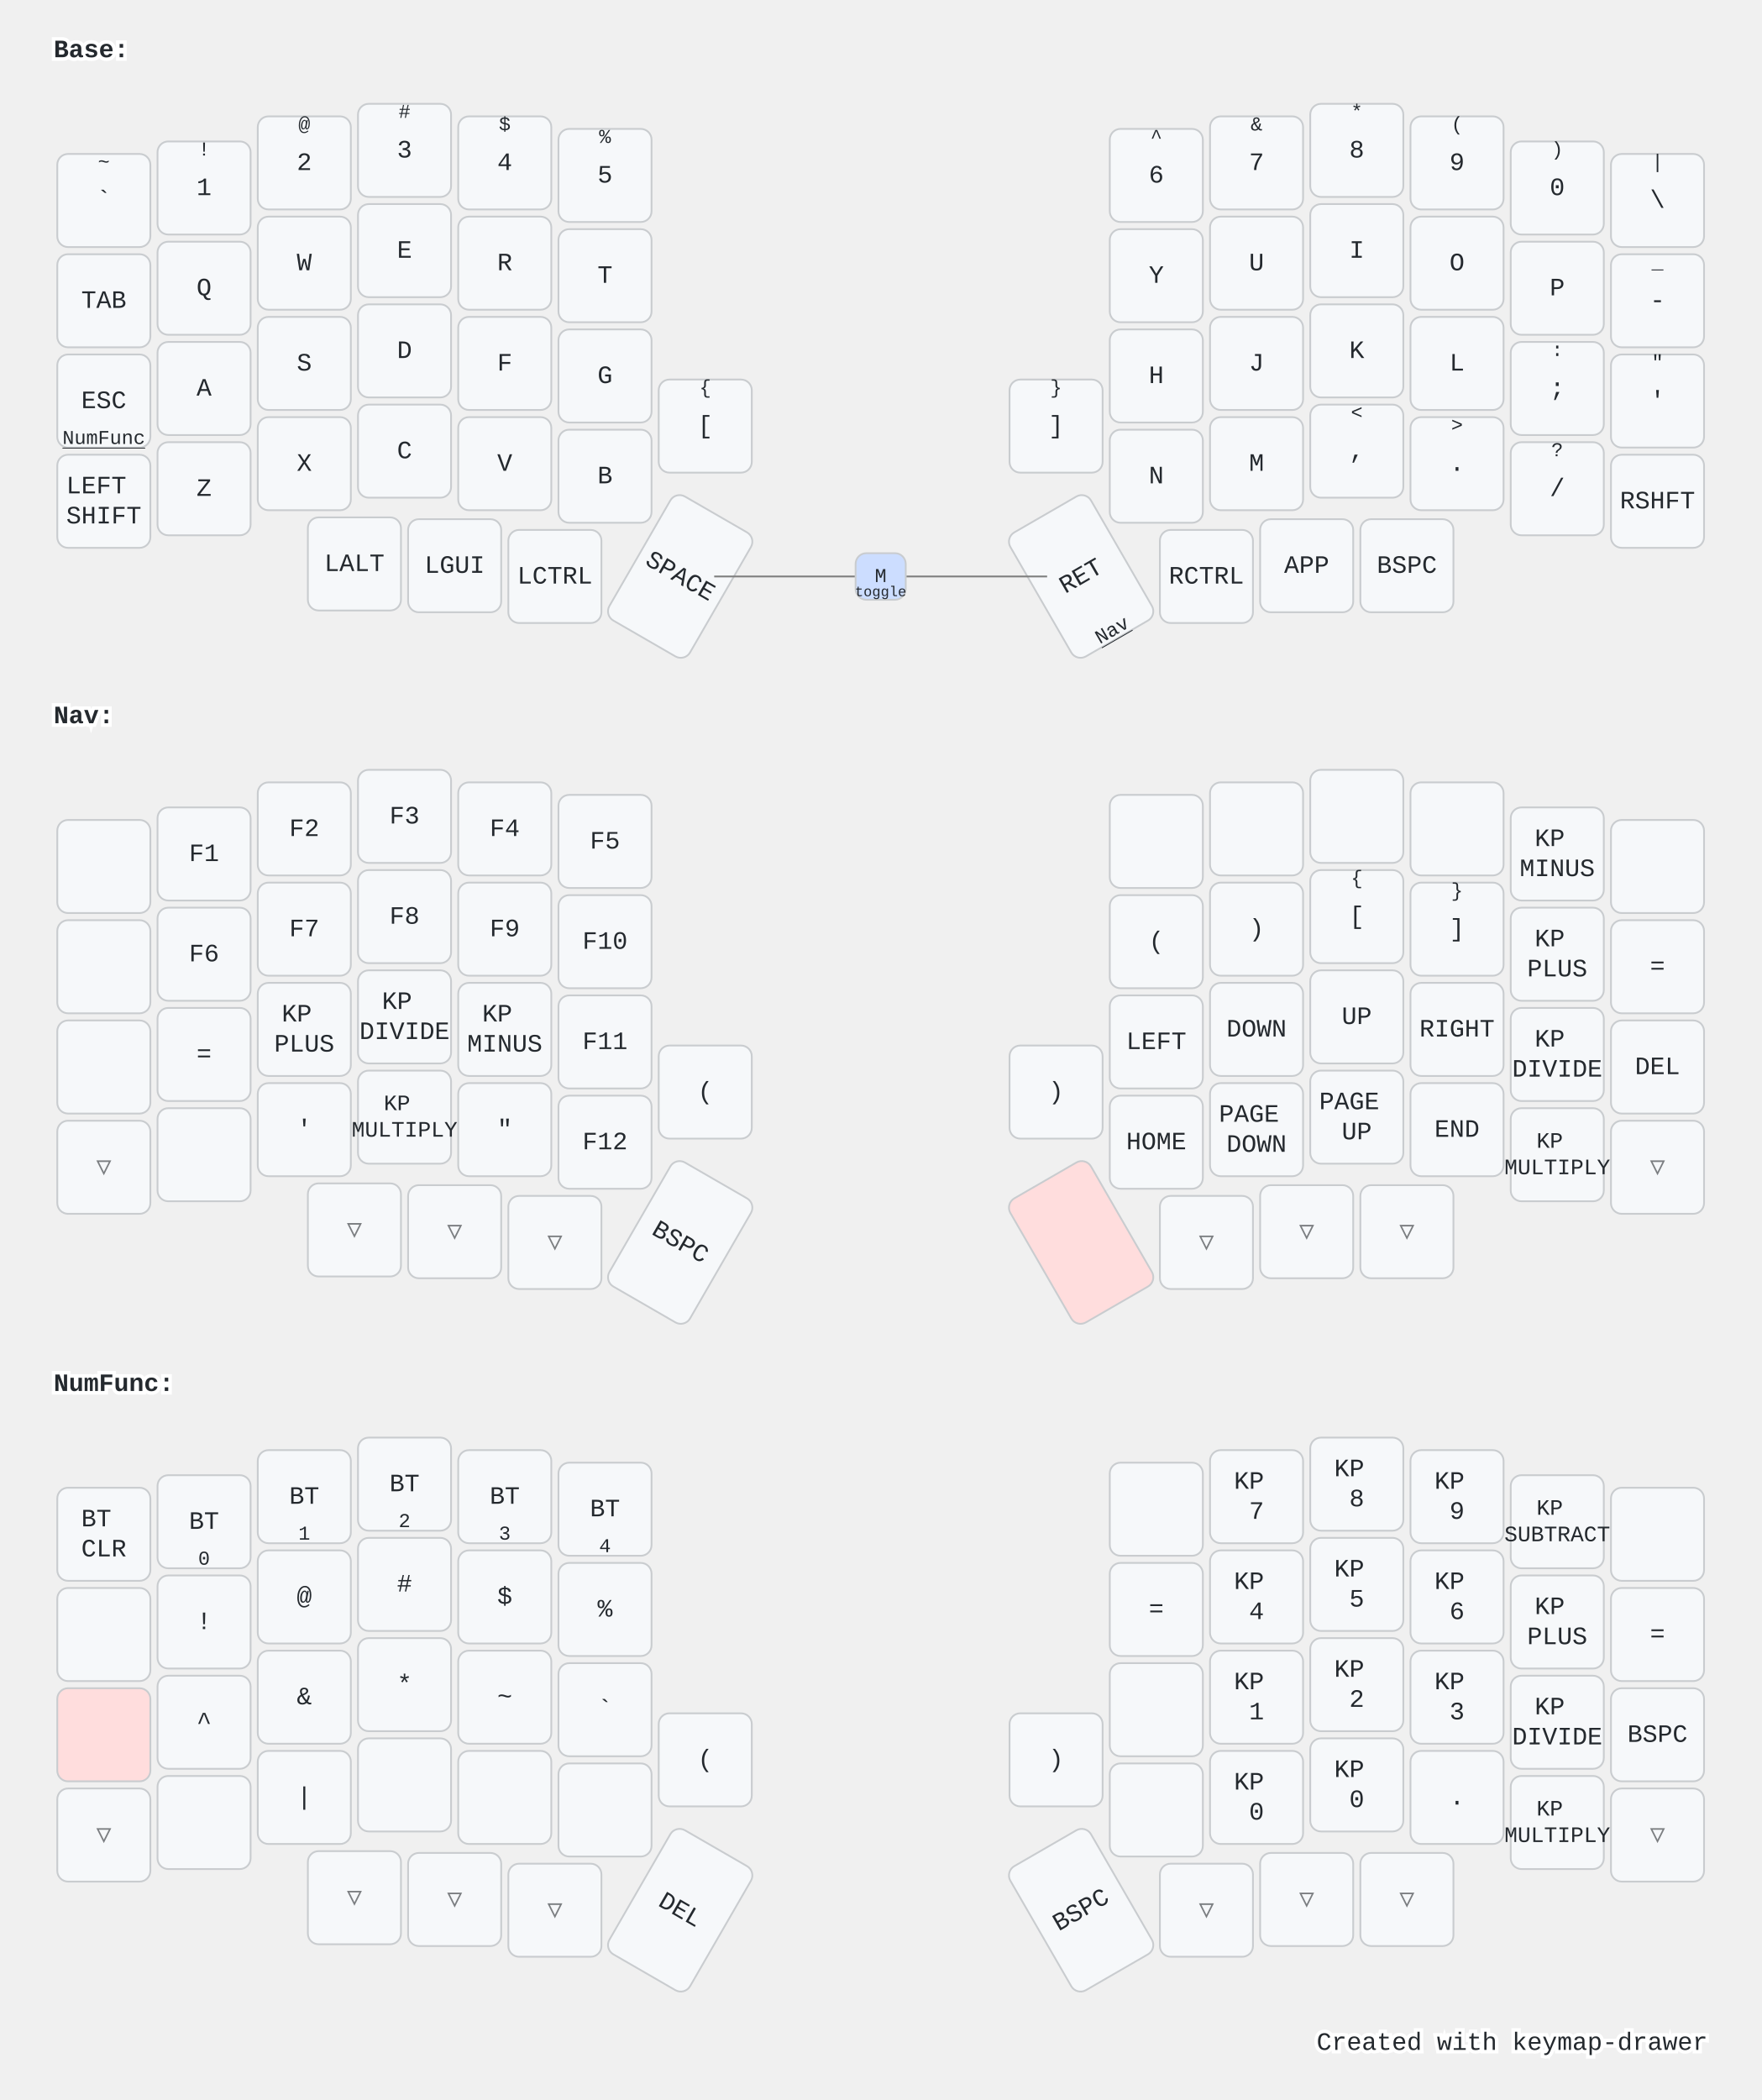
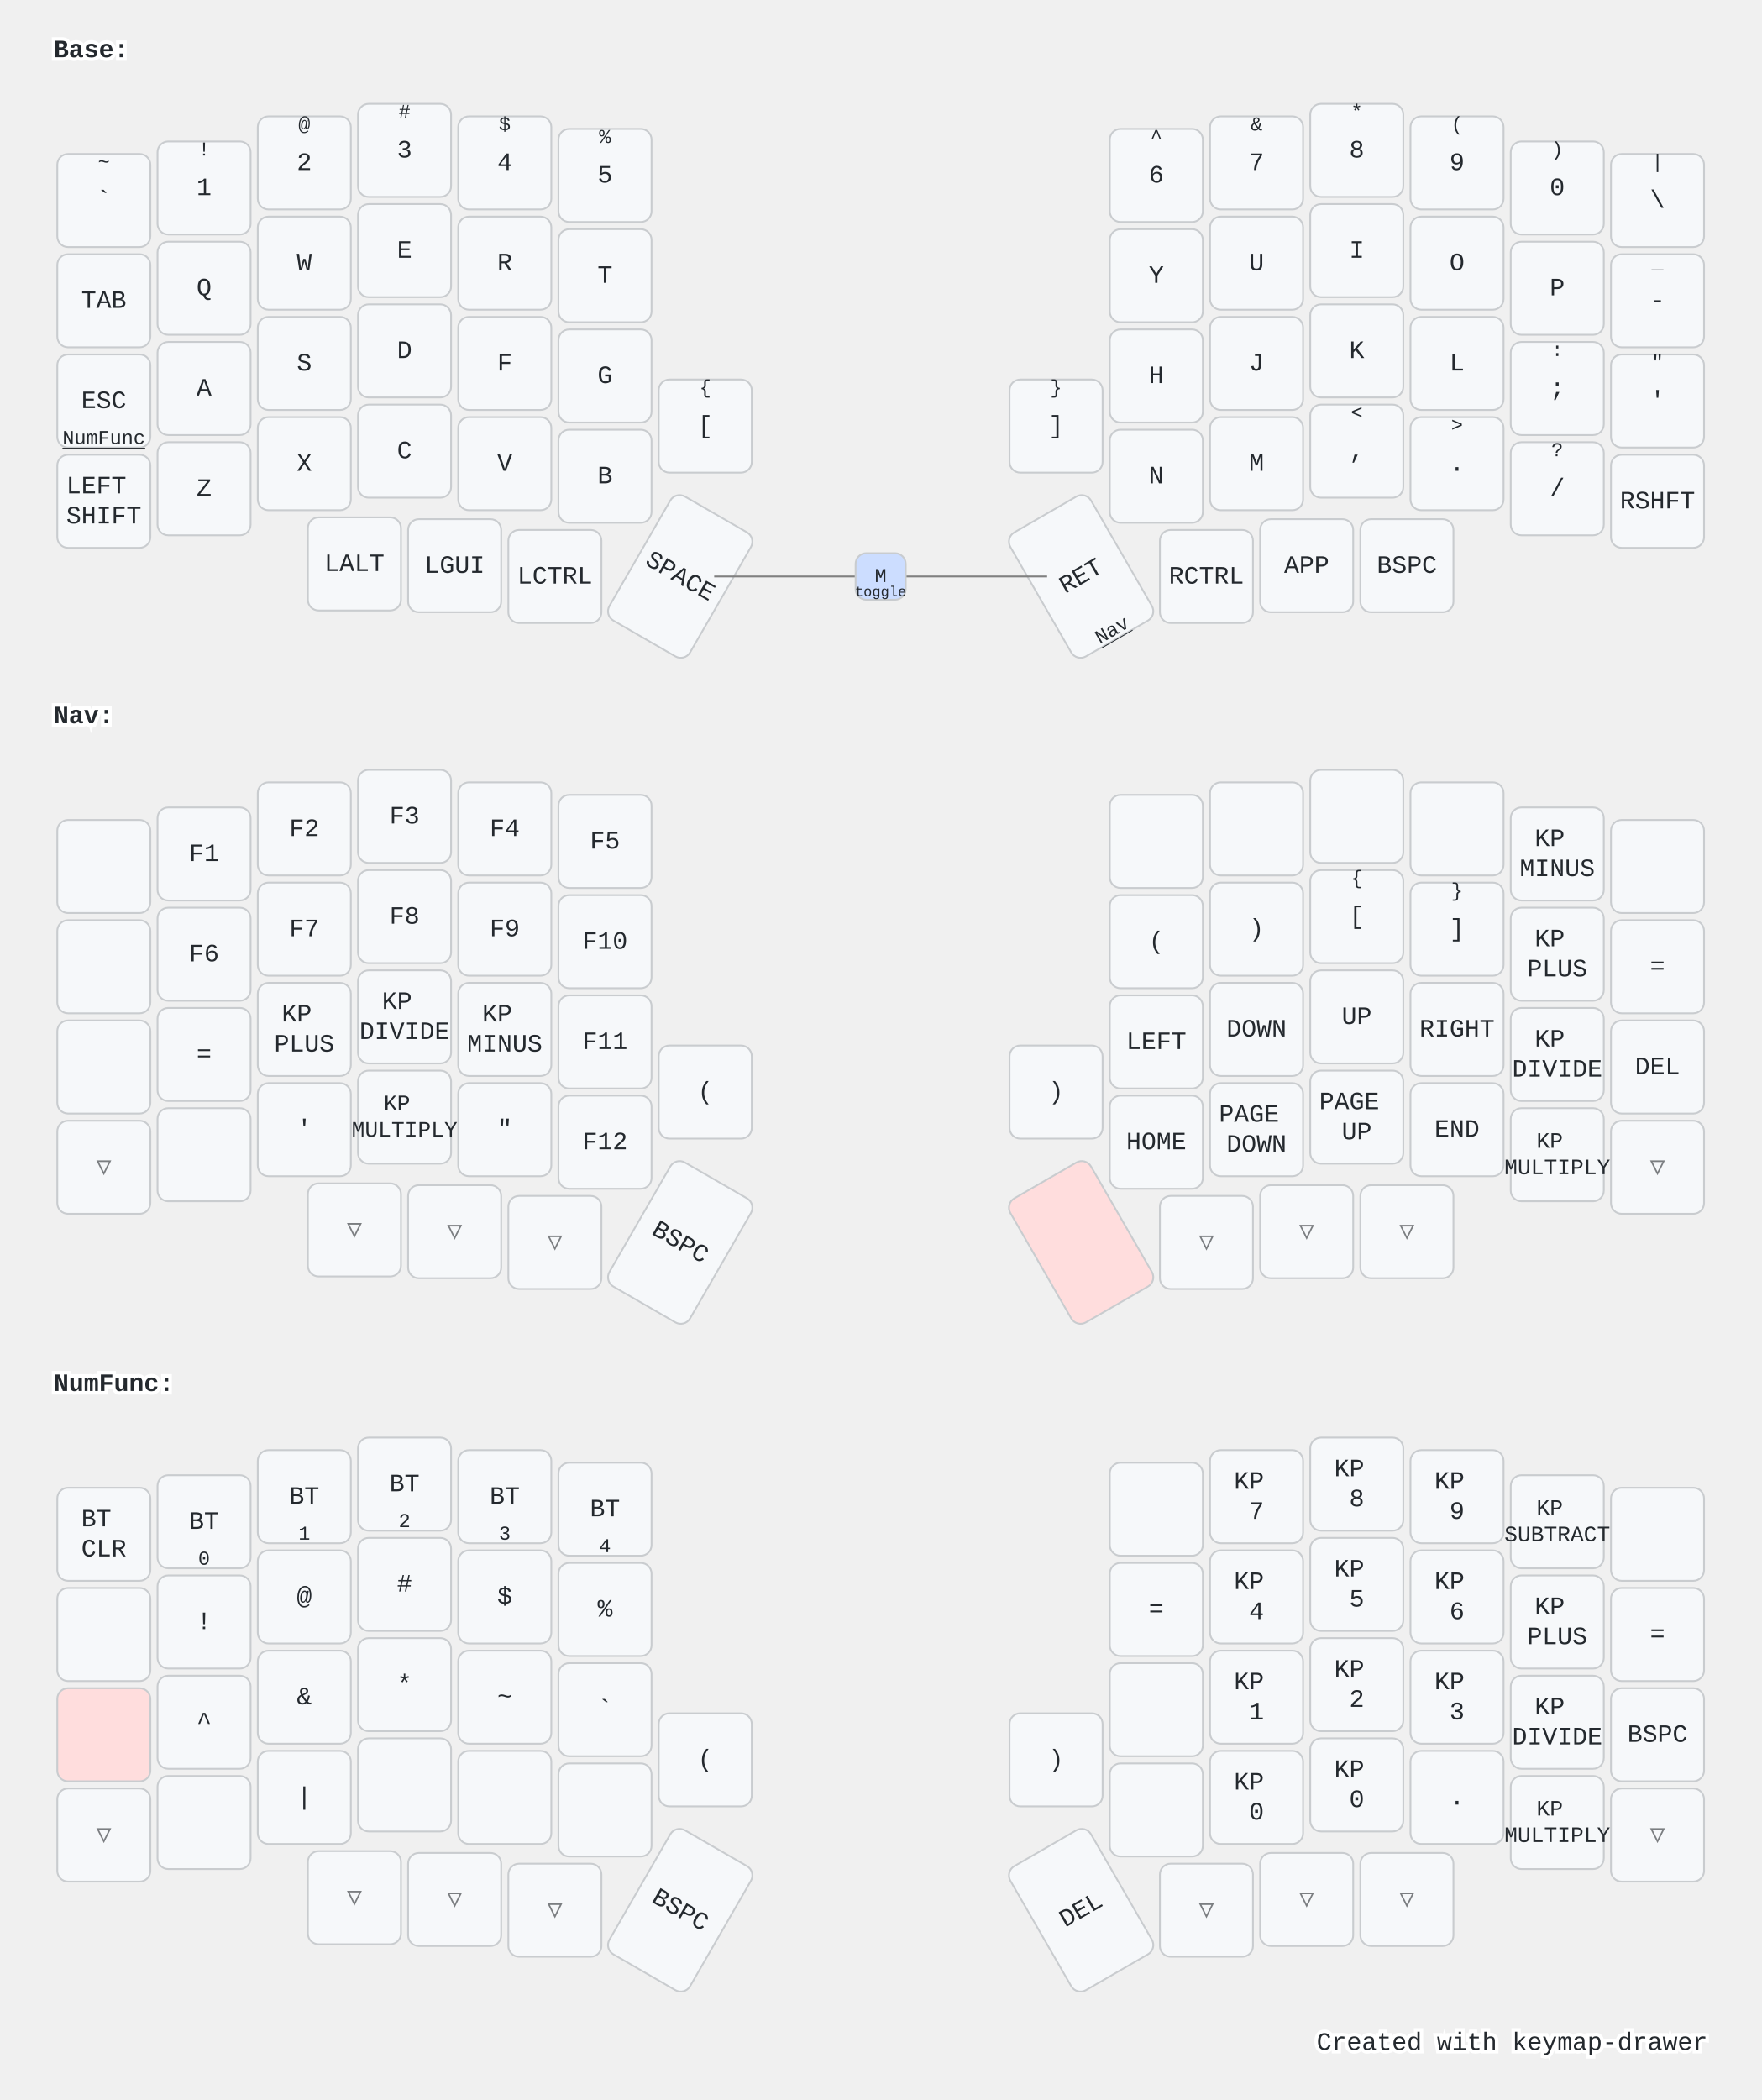
<svg xmlns="http://www.w3.org/2000/svg" width="984" height="1173" viewBox="0 0 984 1173" class="keymap">
  <style>/* inherit to force styles through use tags */
svg path {
    fill: inherit;
}

/* font and background color specifications */
svg.keymap {
    font-family: SFMono-Regular,Consolas,Liberation Mono,Menlo,monospace;
    font-size: 14px;
    font-kerning: normal;
    text-rendering: optimizeLegibility;
    fill: #24292e;
}

/* default key styling */
rect.key {
    fill: #f6f8fa;
}

rect.key, rect.combo {
    stroke: #c9cccf;
    stroke-width: 1;
}

/* default key side styling, only used is draw_key_sides is set */
rect.side {
    filter: brightness(90%);
}

/* color accent for combo boxes */
rect.combo, rect.combo-separate {
    fill: #cdf;
}

/* color accent for held keys */
rect.held, rect.combo.held {
    fill: #fdd;
}

/* color accent for ghost (optional) keys */
rect.ghost, rect.combo.ghost {
    stroke-dasharray: 4, 4;
    stroke-width: 2;
}

text {
    text-anchor: middle;
    dominant-baseline: middle;
}

/* styling for layer labels */
text.label {
    font-weight: bold;
    text-anchor: start;
    stroke: white;
    stroke-width: 4;
    paint-order: stroke;
}

/* styling for optional footer */
text.footer {
    text-anchor: end;
    dominant-baseline: auto;
    stroke: white;
    stroke-width: 4;
    paint-order: stroke;
}

/* styling for combo tap, and key non-tap label text */
text.combo, text.hold, text.shifted, text.left, text.right, text.tl, text.tr, text.bl, text.br {
    font-size: 11px;
}

text.hold, text.bl, text.br {
    text-anchor: middle;
    dominant-baseline: auto;
}

text.shifted, text.tl, text.tr {
    text-anchor: middle;
    dominant-baseline: hanging;
}

text.left, text.tl, text.bl {
    text-anchor: start;
}

text.right, text.tr, text.br {
    text-anchor: end;
}

text.layer-activator {
    text-decoration: underline;
}

/* styling for hold/shifted label text in combo box */
text.combo.hold, text.combo.shifted, text.combo.left, text.combo.right {
    font-size: 8px;
}

/* lighter symbol for transparent keys */
text.trans {
    fill: #7b7e81;
}

/* styling for combo dendrons */
path.combo {
    stroke-width: 1;
    stroke: gray;
    fill: none;
}

/* Start Tabler Icons Cleanup */
/* cannot use height/width with glyphs */
.icon-tabler &gt; path {
    fill: inherit;
    stroke: inherit;
    stroke-width: 2;
}
/* hide tabler's default box */
.icon-tabler &gt; path[stroke="none"][fill="none"] {
    visibility: hidden;
}
/* End Tabler Icons Cleanup */

@media (prefers-color-scheme: dark) {
svg.keymap { fill: #d1d6db; }
rect.key { fill: #3f4750; }
rect.key, rect.combo { stroke: #60666c; }
rect.combo, rect.combo-separate { fill: #1f3d7a; }
rect.held, rect.combo.held { fill: #854747; }
text.label, text.footer { stroke: black; }
text.trans { fill: #7e8184; }
path.combo { stroke: #7f7f7f; }

}</style>
  <g transform="translate(30, 0)" class="layer-Base">
    <text x="0" y="28" class="label" id="Base">Base:</text>
    <g transform="translate(0, 56)">
      <g transform="translate(28, 56)" class="key keypos-0">
        <rect rx="6" ry="6" x="-26" y="-26" width="52" height="52" class="key" />
        <text x="0" y="0" class="key tap">`</text>
        <text x="0" y="-24" class="key shifted">~</text>
      </g>
      <g transform="translate(84, 49)" class="key keypos-1">
        <rect rx="6" ry="6" x="-26" y="-26" width="52" height="52" class="key" />
        <text x="0" y="0" class="key tap">1</text>
        <text x="0" y="-24" class="key shifted">!</text>
      </g>
      <g transform="translate(140, 35)" class="key keypos-2">
        <rect rx="6" ry="6" x="-26" y="-26" width="52" height="52" class="key" />
        <text x="0" y="0" class="key tap">2</text>
        <text x="0" y="-24" class="key shifted">@</text>
      </g>
      <g transform="translate(196, 28)" class="key keypos-3">
        <rect rx="6" ry="6" x="-26" y="-26" width="52" height="52" class="key" />
        <text x="0" y="0" class="key tap">3</text>
        <text x="0" y="-24" class="key shifted">#</text>
      </g>
      <g transform="translate(252, 35)" class="key keypos-4">
        <rect rx="6" ry="6" x="-26" y="-26" width="52" height="52" class="key" />
        <text x="0" y="0" class="key tap">4</text>
        <text x="0" y="-24" class="key shifted">$</text>
      </g>
      <g transform="translate(308, 42)" class="key keypos-5">
        <rect rx="6" ry="6" x="-26" y="-26" width="52" height="52" class="key" />
        <text x="0" y="0" class="key tap">5</text>
        <text x="0" y="-24" class="key shifted">%</text>
      </g>
      <g transform="translate(616, 42)" class="key keypos-6">
        <rect rx="6" ry="6" x="-26" y="-26" width="52" height="52" class="key" />
        <text x="0" y="0" class="key tap">6</text>
        <text x="0" y="-24" class="key shifted">^</text>
      </g>
      <g transform="translate(672, 35)" class="key keypos-7">
        <rect rx="6" ry="6" x="-26" y="-26" width="52" height="52" class="key" />
        <text x="0" y="0" class="key tap">7</text>
        <text x="0" y="-24" class="key shifted">&amp;</text>
      </g>
      <g transform="translate(728, 28)" class="key keypos-8">
        <rect rx="6" ry="6" x="-26" y="-26" width="52" height="52" class="key" />
        <text x="0" y="0" class="key tap">8</text>
        <text x="0" y="-24" class="key shifted">*</text>
      </g>
      <g transform="translate(784, 35)" class="key keypos-9">
        <rect rx="6" ry="6" x="-26" y="-26" width="52" height="52" class="key" />
        <text x="0" y="0" class="key tap">9</text>
        <text x="0" y="-24" class="key shifted">(</text>
      </g>
      <g transform="translate(840, 49)" class="key keypos-10">
        <rect rx="6" ry="6" x="-26" y="-26" width="52" height="52" class="key" />
        <text x="0" y="0" class="key tap">0</text>
        <text x="0" y="-24" class="key shifted">)</text>
      </g>
      <g transform="translate(896, 56)" class="key keypos-11">
        <rect rx="6" ry="6" x="-26" y="-26" width="52" height="52" class="key" />
        <text x="0" y="0" class="key tap">\</text>
        <text x="0" y="-24" class="key shifted">|</text>
      </g>
      <g transform="translate(28, 112)" class="key keypos-12">
        <rect rx="6" ry="6" x="-26" y="-26" width="52" height="52" class="key" />
        <text x="0" y="0" class="key tap">TAB</text>
      </g>
      <g transform="translate(84, 105)" class="key keypos-13">
        <rect rx="6" ry="6" x="-26" y="-26" width="52" height="52" class="key" />
        <text x="0" y="0" class="key tap">Q</text>
      </g>
      <g transform="translate(140, 91)" class="key keypos-14">
        <rect rx="6" ry="6" x="-26" y="-26" width="52" height="52" class="key" />
        <text x="0" y="0" class="key tap">W</text>
      </g>
      <g transform="translate(196, 84)" class="key keypos-15">
        <rect rx="6" ry="6" x="-26" y="-26" width="52" height="52" class="key" />
        <text x="0" y="0" class="key tap">E</text>
      </g>
      <g transform="translate(252, 91)" class="key keypos-16">
        <rect rx="6" ry="6" x="-26" y="-26" width="52" height="52" class="key" />
        <text x="0" y="0" class="key tap">R</text>
      </g>
      <g transform="translate(308, 98)" class="key keypos-17">
        <rect rx="6" ry="6" x="-26" y="-26" width="52" height="52" class="key" />
        <text x="0" y="0" class="key tap">T</text>
      </g>
      <g transform="translate(616, 98)" class="key keypos-18">
        <rect rx="6" ry="6" x="-26" y="-26" width="52" height="52" class="key" />
        <text x="0" y="0" class="key tap">Y</text>
      </g>
      <g transform="translate(672, 91)" class="key keypos-19">
        <rect rx="6" ry="6" x="-26" y="-26" width="52" height="52" class="key" />
        <text x="0" y="0" class="key tap">U</text>
      </g>
      <g transform="translate(728, 84)" class="key keypos-20">
        <rect rx="6" ry="6" x="-26" y="-26" width="52" height="52" class="key" />
        <text x="0" y="0" class="key tap">I</text>
      </g>
      <g transform="translate(784, 91)" class="key keypos-21">
        <rect rx="6" ry="6" x="-26" y="-26" width="52" height="52" class="key" />
        <text x="0" y="0" class="key tap">O</text>
      </g>
      <g transform="translate(840, 105)" class="key keypos-22">
        <rect rx="6" ry="6" x="-26" y="-26" width="52" height="52" class="key" />
        <text x="0" y="0" class="key tap">P</text>
      </g>
      <g transform="translate(896, 112)" class="key keypos-23">
        <rect rx="6" ry="6" x="-26" y="-26" width="52" height="52" class="key" />
        <text x="0" y="0" class="key tap">-</text>
        <text x="0" y="-24" class="key shifted">_</text>
      </g>
      <g transform="translate(28, 168)" class="key keypos-24">
        <rect rx="6" ry="6" x="-26" y="-26" width="52" height="52" class="key" />
        <text x="0" y="0" class="key tap">ESC</text>
        <a href="#NumFunc">
          <text x="0" y="24" class="key hold layer-activator">NumFunc</text>
        </a>
      </g>
      <g transform="translate(84, 161)" class="key keypos-25">
        <rect rx="6" ry="6" x="-26" y="-26" width="52" height="52" class="key" />
        <text x="0" y="0" class="key tap">A</text>
      </g>
      <g transform="translate(140, 147)" class="key keypos-26">
        <rect rx="6" ry="6" x="-26" y="-26" width="52" height="52" class="key" />
        <text x="0" y="0" class="key tap">S</text>
      </g>
      <g transform="translate(196, 140)" class="key keypos-27">
        <rect rx="6" ry="6" x="-26" y="-26" width="52" height="52" class="key" />
        <text x="0" y="0" class="key tap">D</text>
      </g>
      <g transform="translate(252, 147)" class="key keypos-28">
        <rect rx="6" ry="6" x="-26" y="-26" width="52" height="52" class="key" />
        <text x="0" y="0" class="key tap">F</text>
      </g>
      <g transform="translate(308, 154)" class="key keypos-29">
        <rect rx="6" ry="6" x="-26" y="-26" width="52" height="52" class="key" />
        <text x="0" y="0" class="key tap">G</text>
      </g>
      <g transform="translate(616, 154)" class="key keypos-30">
        <rect rx="6" ry="6" x="-26" y="-26" width="52" height="52" class="key" />
        <text x="0" y="0" class="key tap">H</text>
      </g>
      <g transform="translate(672, 147)" class="key keypos-31">
        <rect rx="6" ry="6" x="-26" y="-26" width="52" height="52" class="key" />
        <text x="0" y="0" class="key tap">J</text>
      </g>
      <g transform="translate(728, 140)" class="key keypos-32">
        <rect rx="6" ry="6" x="-26" y="-26" width="52" height="52" class="key" />
        <text x="0" y="0" class="key tap">K</text>
      </g>
      <g transform="translate(784, 147)" class="key keypos-33">
        <rect rx="6" ry="6" x="-26" y="-26" width="52" height="52" class="key" />
        <text x="0" y="0" class="key tap">L</text>
      </g>
      <g transform="translate(840, 161)" class="key keypos-34">
        <rect rx="6" ry="6" x="-26" y="-26" width="52" height="52" class="key" />
        <text x="0" y="0" class="key tap">;</text>
        <text x="0" y="-24" class="key shifted">:</text>
      </g>
      <g transform="translate(896, 168)" class="key keypos-35">
        <rect rx="6" ry="6" x="-26" y="-26" width="52" height="52" class="key" />
        <text x="0" y="0" class="key tap">'</text>
        <text x="0" y="-24" class="key shifted">"</text>
      </g>
      <g transform="translate(28, 224)" class="key keypos-36">
        <rect rx="6" ry="6" x="-26" y="-26" width="52" height="52" class="key" />
        <text x="0" y="0" class="key tap">
          <tspan x="0" dy="-0.6em">LEFT</tspan>
          <tspan x="0" dy="1.2em">SHIFT</tspan>
        </text>
      </g>
      <g transform="translate(84, 217)" class="key keypos-37">
        <rect rx="6" ry="6" x="-26" y="-26" width="52" height="52" class="key" />
        <text x="0" y="0" class="key tap">Z</text>
      </g>
      <g transform="translate(140, 203)" class="key keypos-38">
        <rect rx="6" ry="6" x="-26" y="-26" width="52" height="52" class="key" />
        <text x="0" y="0" class="key tap">X</text>
      </g>
      <g transform="translate(196, 196)" class="key keypos-39">
        <rect rx="6" ry="6" x="-26" y="-26" width="52" height="52" class="key" />
        <text x="0" y="0" class="key tap">C</text>
      </g>
      <g transform="translate(252, 203)" class="key keypos-40">
        <rect rx="6" ry="6" x="-26" y="-26" width="52" height="52" class="key" />
        <text x="0" y="0" class="key tap">V</text>
      </g>
      <g transform="translate(308, 210)" class="key keypos-41">
        <rect rx="6" ry="6" x="-26" y="-26" width="52" height="52" class="key" />
        <text x="0" y="0" class="key tap">B</text>
      </g>
      <g transform="translate(364, 182)" class="key keypos-42">
        <rect rx="6" ry="6" x="-26" y="-26" width="52" height="52" class="key" />
        <text x="0" y="0" class="key tap">[</text>
        <text x="0" y="-24" class="key shifted">{</text>
      </g>
      <g transform="translate(560, 182)" class="key keypos-43">
        <rect rx="6" ry="6" x="-26" y="-26" width="52" height="52" class="key" />
        <text x="0" y="0" class="key tap">]</text>
        <text x="0" y="-24" class="key shifted">}</text>
      </g>
      <g transform="translate(616, 210)" class="key keypos-44">
        <rect rx="6" ry="6" x="-26" y="-26" width="52" height="52" class="key" />
        <text x="0" y="0" class="key tap">N</text>
      </g>
      <g transform="translate(672, 203)" class="key keypos-45">
        <rect rx="6" ry="6" x="-26" y="-26" width="52" height="52" class="key" />
        <text x="0" y="0" class="key tap">M</text>
      </g>
      <g transform="translate(728, 196)" class="key keypos-46">
        <rect rx="6" ry="6" x="-26" y="-26" width="52" height="52" class="key" />
        <text x="0" y="0" class="key tap">,</text>
        <text x="0" y="-24" class="key shifted">&lt;</text>
      </g>
      <g transform="translate(784, 203)" class="key keypos-47">
        <rect rx="6" ry="6" x="-26" y="-26" width="52" height="52" class="key" />
        <text x="0" y="0" class="key tap">.</text>
        <text x="0" y="-24" class="key shifted">&gt;</text>
      </g>
      <g transform="translate(840, 217)" class="key keypos-48">
        <rect rx="6" ry="6" x="-26" y="-26" width="52" height="52" class="key" />
        <text x="0" y="0" class="key tap">/</text>
        <text x="0" y="-24" class="key shifted">?</text>
      </g>
      <g transform="translate(896, 224)" class="key keypos-49">
        <rect rx="6" ry="6" x="-26" y="-26" width="52" height="52" class="key" />
        <text x="0" y="0" class="key tap">RSHFT</text>
      </g>
      <g transform="translate(168, 259)" class="key keypos-50">
        <rect rx="6" ry="6" x="-26" y="-26" width="52" height="52" class="key" />
        <text x="0" y="0" class="key tap">LALT</text>
      </g>
      <g transform="translate(224, 260)" class="key keypos-51">
        <rect rx="6" ry="6" x="-26" y="-26" width="52" height="52" class="key" />
        <text x="0" y="0" class="key tap">LGUI</text>
      </g>
      <g transform="translate(280, 266)" class="key keypos-52">
        <rect rx="6" ry="6" x="-26" y="-26" width="52" height="52" class="key" />
        <text x="0" y="0" class="key tap">LCTRL</text>
      </g>
      <g transform="translate(350, 266) rotate(30.0)" class="key keypos-53">
        <rect rx="6" ry="6" x="-26" y="-40" width="52" height="80" class="key" />
        <text x="0" y="0" class="key tap">SPACE</text>
      </g>
      <g transform="translate(574, 266) rotate(-30.0)" class="key keypos-54">
        <rect rx="6" ry="6" x="-26" y="-40" width="52" height="80" class="key" />
        <text x="0" y="0" class="key tap">RET</text>
        <a href="#Nav">
          <text x="0" y="38" class="key hold layer-activator">Nav</text>
        </a>
      </g>
      <g transform="translate(644, 266)" class="key keypos-55">
        <rect rx="6" ry="6" x="-26" y="-26" width="52" height="52" class="key" />
        <text x="0" y="0" class="key tap">RCTRL</text>
      </g>
      <g transform="translate(700, 260)" class="key keypos-56">
        <rect rx="6" ry="6" x="-26" y="-26" width="52" height="52" class="key" />
        <text x="0" y="0" class="key tap">APP</text>
      </g>
      <g transform="translate(756, 260)" class="key keypos-57">
        <rect rx="6" ry="6" x="-26" y="-26" width="52" height="52" class="key" />
        <text x="0" y="0" class="key tap">BSPC</text>
      </g>
      <g class="combo combopos-0">
        <path d="M462,266 l-93,0" class="combo" />
        <path d="M462,266 l93,0" class="combo" />
        <rect rx="6" ry="6" x="448" y="253" width="28" height="26" class="combo" />
        <text x="462" y="266" class="combo tap">M</text>
        <text x="462" y="277" class="combo hold">toggle</text>
      </g>
    </g>
  </g>
  <g transform="translate(30, 372)" class="layer-Nav">
    <text x="0" y="28" class="label" id="Nav">Nav:</text>
    <g transform="translate(0, 56)">
      <g transform="translate(28, 56)" class="key keypos-0">
        <rect rx="6" ry="6" x="-26" y="-26" width="52" height="52" class="key" />
      </g>
      <g transform="translate(84, 49)" class="key keypos-1">
        <rect rx="6" ry="6" x="-26" y="-26" width="52" height="52" class="key" />
        <text x="0" y="0" class="key tap">F1</text>
      </g>
      <g transform="translate(140, 35)" class="key keypos-2">
        <rect rx="6" ry="6" x="-26" y="-26" width="52" height="52" class="key" />
        <text x="0" y="0" class="key tap">F2</text>
      </g>
      <g transform="translate(196, 28)" class="key keypos-3">
        <rect rx="6" ry="6" x="-26" y="-26" width="52" height="52" class="key" />
        <text x="0" y="0" class="key tap">F3</text>
      </g>
      <g transform="translate(252, 35)" class="key keypos-4">
        <rect rx="6" ry="6" x="-26" y="-26" width="52" height="52" class="key" />
        <text x="0" y="0" class="key tap">F4</text>
      </g>
      <g transform="translate(308, 42)" class="key keypos-5">
        <rect rx="6" ry="6" x="-26" y="-26" width="52" height="52" class="key" />
        <text x="0" y="0" class="key tap">F5</text>
      </g>
      <g transform="translate(616, 42)" class="key keypos-6">
        <rect rx="6" ry="6" x="-26" y="-26" width="52" height="52" class="key" />
      </g>
      <g transform="translate(672, 35)" class="key keypos-7">
        <rect rx="6" ry="6" x="-26" y="-26" width="52" height="52" class="key" />
      </g>
      <g transform="translate(728, 28)" class="key keypos-8">
        <rect rx="6" ry="6" x="-26" y="-26" width="52" height="52" class="key" />
      </g>
      <g transform="translate(784, 35)" class="key keypos-9">
        <rect rx="6" ry="6" x="-26" y="-26" width="52" height="52" class="key" />
      </g>
      <g transform="translate(840, 49)" class="key keypos-10">
        <rect rx="6" ry="6" x="-26" y="-26" width="52" height="52" class="key" />
        <text x="0" y="0" class="key tap">
          <tspan x="0" dy="-0.6em">KP</tspan>
          <tspan x="0" dy="1.2em">MINUS</tspan>
        </text>
      </g>
      <g transform="translate(896, 56)" class="key keypos-11">
        <rect rx="6" ry="6" x="-26" y="-26" width="52" height="52" class="key" />
      </g>
      <g transform="translate(28, 112)" class="key keypos-12">
        <rect rx="6" ry="6" x="-26" y="-26" width="52" height="52" class="key" />
      </g>
      <g transform="translate(84, 105)" class="key keypos-13">
        <rect rx="6" ry="6" x="-26" y="-26" width="52" height="52" class="key" />
        <text x="0" y="0" class="key tap">F6</text>
      </g>
      <g transform="translate(140, 91)" class="key keypos-14">
        <rect rx="6" ry="6" x="-26" y="-26" width="52" height="52" class="key" />
        <text x="0" y="0" class="key tap">F7</text>
      </g>
      <g transform="translate(196, 84)" class="key keypos-15">
        <rect rx="6" ry="6" x="-26" y="-26" width="52" height="52" class="key" />
        <text x="0" y="0" class="key tap">F8</text>
      </g>
      <g transform="translate(252, 91)" class="key keypos-16">
        <rect rx="6" ry="6" x="-26" y="-26" width="52" height="52" class="key" />
        <text x="0" y="0" class="key tap">F9</text>
      </g>
      <g transform="translate(308, 98)" class="key keypos-17">
        <rect rx="6" ry="6" x="-26" y="-26" width="52" height="52" class="key" />
        <text x="0" y="0" class="key tap">F10</text>
      </g>
      <g transform="translate(616, 98)" class="key keypos-18">
        <rect rx="6" ry="6" x="-26" y="-26" width="52" height="52" class="key" />
        <text x="0" y="0" class="key tap">(</text>
      </g>
      <g transform="translate(672, 91)" class="key keypos-19">
        <rect rx="6" ry="6" x="-26" y="-26" width="52" height="52" class="key" />
        <text x="0" y="0" class="key tap">)</text>
      </g>
      <g transform="translate(728, 84)" class="key keypos-20">
        <rect rx="6" ry="6" x="-26" y="-26" width="52" height="52" class="key" />
        <text x="0" y="0" class="key tap">[</text>
        <text x="0" y="-24" class="key shifted">{</text>
      </g>
      <g transform="translate(784, 91)" class="key keypos-21">
        <rect rx="6" ry="6" x="-26" y="-26" width="52" height="52" class="key" />
        <text x="0" y="0" class="key tap">]</text>
        <text x="0" y="-24" class="key shifted">}</text>
      </g>
      <g transform="translate(840, 105)" class="key keypos-22">
        <rect rx="6" ry="6" x="-26" y="-26" width="52" height="52" class="key" />
        <text x="0" y="0" class="key tap">
          <tspan x="0" dy="-0.6em">KP</tspan>
          <tspan x="0" dy="1.2em">PLUS</tspan>
        </text>
      </g>
      <g transform="translate(896, 112)" class="key keypos-23">
        <rect rx="6" ry="6" x="-26" y="-26" width="52" height="52" class="key" />
        <text x="0" y="0" class="key tap">=</text>
      </g>
      <g transform="translate(28, 168)" class="key keypos-24">
        <rect rx="6" ry="6" x="-26" y="-26" width="52" height="52" class="key" />
      </g>
      <g transform="translate(84, 161)" class="key keypos-25">
        <rect rx="6" ry="6" x="-26" y="-26" width="52" height="52" class="key" />
        <text x="0" y="0" class="key tap">=</text>
      </g>
      <g transform="translate(140, 147)" class="key keypos-26">
        <rect rx="6" ry="6" x="-26" y="-26" width="52" height="52" class="key" />
        <text x="0" y="0" class="key tap">
          <tspan x="0" dy="-0.6em">KP</tspan>
          <tspan x="0" dy="1.2em">PLUS</tspan>
        </text>
      </g>
      <g transform="translate(196, 140)" class="key keypos-27">
        <rect rx="6" ry="6" x="-26" y="-26" width="52" height="52" class="key" />
        <text x="0" y="0" class="key tap">
          <tspan x="0" dy="-0.6em">KP</tspan>
          <tspan x="0" dy="1.2em">DIVIDE</tspan>
        </text>
      </g>
      <g transform="translate(252, 147)" class="key keypos-28">
        <rect rx="6" ry="6" x="-26" y="-26" width="52" height="52" class="key" />
        <text x="0" y="0" class="key tap">
          <tspan x="0" dy="-0.6em">KP</tspan>
          <tspan x="0" dy="1.2em">MINUS</tspan>
        </text>
      </g>
      <g transform="translate(308, 154)" class="key keypos-29">
        <rect rx="6" ry="6" x="-26" y="-26" width="52" height="52" class="key" />
        <text x="0" y="0" class="key tap">F11</text>
      </g>
      <g transform="translate(616, 154)" class="key keypos-30">
        <rect rx="6" ry="6" x="-26" y="-26" width="52" height="52" class="key" />
        <text x="0" y="0" class="key tap">LEFT</text>
      </g>
      <g transform="translate(672, 147)" class="key keypos-31">
        <rect rx="6" ry="6" x="-26" y="-26" width="52" height="52" class="key" />
        <text x="0" y="0" class="key tap">DOWN</text>
      </g>
      <g transform="translate(728, 140)" class="key keypos-32">
        <rect rx="6" ry="6" x="-26" y="-26" width="52" height="52" class="key" />
        <text x="0" y="0" class="key tap">UP</text>
      </g>
      <g transform="translate(784, 147)" class="key keypos-33">
        <rect rx="6" ry="6" x="-26" y="-26" width="52" height="52" class="key" />
        <text x="0" y="0" class="key tap">RIGHT</text>
      </g>
      <g transform="translate(840, 161)" class="key keypos-34">
        <rect rx="6" ry="6" x="-26" y="-26" width="52" height="52" class="key" />
        <text x="0" y="0" class="key tap">
          <tspan x="0" dy="-0.6em">KP</tspan>
          <tspan x="0" dy="1.2em">DIVIDE</tspan>
        </text>
      </g>
      <g transform="translate(896, 168)" class="key keypos-35">
        <rect rx="6" ry="6" x="-26" y="-26" width="52" height="52" class="key" />
        <text x="0" y="0" class="key tap">DEL</text>
      </g>
      <g transform="translate(28, 224)" class="key trans keypos-36">
        <rect rx="6" ry="6" x="-26" y="-26" width="52" height="52" class="key trans" />
        <text x="0" y="0" class="key trans tap">▽</text>
      </g>
      <g transform="translate(84, 217)" class="key keypos-37">
        <rect rx="6" ry="6" x="-26" y="-26" width="52" height="52" class="key" />
      </g>
      <g transform="translate(140, 203)" class="key keypos-38">
        <rect rx="6" ry="6" x="-26" y="-26" width="52" height="52" class="key" />
        <text x="0" y="0" class="key tap">'</text>
      </g>
      <g transform="translate(196, 196)" class="key keypos-39">
        <rect rx="6" ry="6" x="-26" y="-26" width="52" height="52" class="key" />
        <text x="0" y="0" class="key tap">
          <tspan x="0" dy="-0.6em" style="font-size: 88%">KP</tspan>
          <tspan x="0" dy="1.2em" style="font-size: 88%">MULTIPLY</tspan>
        </text>
      </g>
      <g transform="translate(252, 203)" class="key keypos-40">
        <rect rx="6" ry="6" x="-26" y="-26" width="52" height="52" class="key" />
        <text x="0" y="0" class="key tap">"</text>
      </g>
      <g transform="translate(308, 210)" class="key keypos-41">
        <rect rx="6" ry="6" x="-26" y="-26" width="52" height="52" class="key" />
        <text x="0" y="0" class="key tap">F12</text>
      </g>
      <g transform="translate(364, 182)" class="key keypos-42">
        <rect rx="6" ry="6" x="-26" y="-26" width="52" height="52" class="key" />
        <text x="0" y="0" class="key tap">(</text>
      </g>
      <g transform="translate(560, 182)" class="key keypos-43">
        <rect rx="6" ry="6" x="-26" y="-26" width="52" height="52" class="key" />
        <text x="0" y="0" class="key tap">)</text>
      </g>
      <g transform="translate(616, 210)" class="key keypos-44">
        <rect rx="6" ry="6" x="-26" y="-26" width="52" height="52" class="key" />
        <text x="0" y="0" class="key tap">HOME</text>
      </g>
      <g transform="translate(672, 203)" class="key keypos-45">
        <rect rx="6" ry="6" x="-26" y="-26" width="52" height="52" class="key" />
        <text x="0" y="0" class="key tap">
          <tspan x="0" dy="-0.6em">PAGE</tspan>
          <tspan x="0" dy="1.2em">DOWN</tspan>
        </text>
      </g>
      <g transform="translate(728, 196)" class="key keypos-46">
        <rect rx="6" ry="6" x="-26" y="-26" width="52" height="52" class="key" />
        <text x="0" y="0" class="key tap">
          <tspan x="0" dy="-0.6em">PAGE</tspan>
          <tspan x="0" dy="1.2em">UP</tspan>
        </text>
      </g>
      <g transform="translate(784, 203)" class="key keypos-47">
        <rect rx="6" ry="6" x="-26" y="-26" width="52" height="52" class="key" />
        <text x="0" y="0" class="key tap">END</text>
      </g>
      <g transform="translate(840, 217)" class="key keypos-48">
        <rect rx="6" ry="6" x="-26" y="-26" width="52" height="52" class="key" />
        <text x="0" y="0" class="key tap">
          <tspan x="0" dy="-0.6em" style="font-size: 88%">KP</tspan>
          <tspan x="0" dy="1.2em" style="font-size: 88%">MULTIPLY</tspan>
        </text>
      </g>
      <g transform="translate(896, 224)" class="key trans keypos-49">
        <rect rx="6" ry="6" x="-26" y="-26" width="52" height="52" class="key trans" />
        <text x="0" y="0" class="key trans tap">▽</text>
      </g>
      <g transform="translate(168, 259)" class="key trans keypos-50">
        <rect rx="6" ry="6" x="-26" y="-26" width="52" height="52" class="key trans" />
        <text x="0" y="0" class="key trans tap">▽</text>
      </g>
      <g transform="translate(224, 260)" class="key trans keypos-51">
        <rect rx="6" ry="6" x="-26" y="-26" width="52" height="52" class="key trans" />
        <text x="0" y="0" class="key trans tap">▽</text>
      </g>
      <g transform="translate(280, 266)" class="key trans keypos-52">
        <rect rx="6" ry="6" x="-26" y="-26" width="52" height="52" class="key trans" />
        <text x="0" y="0" class="key trans tap">▽</text>
      </g>
      <g transform="translate(350, 266) rotate(30.0)" class="key keypos-53">
        <rect rx="6" ry="6" x="-26" y="-40" width="52" height="80" class="key" />
        <text x="0" y="0" class="key tap">BSPC</text>
      </g>
      <g transform="translate(574, 266) rotate(-30.0)" class="key held keypos-54">
        <rect rx="6" ry="6" x="-26" y="-40" width="52" height="80" class="key held" />
      </g>
      <g transform="translate(644, 266)" class="key trans keypos-55">
        <rect rx="6" ry="6" x="-26" y="-26" width="52" height="52" class="key trans" />
        <text x="0" y="0" class="key trans tap">▽</text>
      </g>
      <g transform="translate(700, 260)" class="key trans keypos-56">
        <rect rx="6" ry="6" x="-26" y="-26" width="52" height="52" class="key trans" />
        <text x="0" y="0" class="key trans tap">▽</text>
      </g>
      <g transform="translate(756, 260)" class="key trans keypos-57">
        <rect rx="6" ry="6" x="-26" y="-26" width="52" height="52" class="key trans" />
        <text x="0" y="0" class="key trans tap">▽</text>
      </g>
    </g>
  </g>
  <g transform="translate(30, 745)" class="layer-NumFunc">
    <text x="0" y="28" class="label" id="NumFunc">NumFunc:</text>
    <g transform="translate(0, 56)">
      <g transform="translate(28, 56)" class="key keypos-0">
        <rect rx="6" ry="6" x="-26" y="-26" width="52" height="52" class="key" />
        <text x="0" y="0" class="key tap">
          <tspan x="0" dy="-0.6em">BT</tspan>
          <tspan x="0" dy="1.2em">CLR</tspan>
        </text>
      </g>
      <g transform="translate(84, 49)" class="key keypos-1">
        <rect rx="6" ry="6" x="-26" y="-26" width="52" height="52" class="key" />
        <text x="0" y="0" class="key tap">BT</text>
        <text x="0" y="24" class="key hold">0</text>
      </g>
      <g transform="translate(140, 35)" class="key keypos-2">
        <rect rx="6" ry="6" x="-26" y="-26" width="52" height="52" class="key" />
        <text x="0" y="0" class="key tap">BT</text>
        <text x="0" y="24" class="key hold">1</text>
      </g>
      <g transform="translate(196, 28)" class="key keypos-3">
        <rect rx="6" ry="6" x="-26" y="-26" width="52" height="52" class="key" />
        <text x="0" y="0" class="key tap">BT</text>
        <text x="0" y="24" class="key hold">2</text>
      </g>
      <g transform="translate(252, 35)" class="key keypos-4">
        <rect rx="6" ry="6" x="-26" y="-26" width="52" height="52" class="key" />
        <text x="0" y="0" class="key tap">BT</text>
        <text x="0" y="24" class="key hold">3</text>
      </g>
      <g transform="translate(308, 42)" class="key keypos-5">
        <rect rx="6" ry="6" x="-26" y="-26" width="52" height="52" class="key" />
        <text x="0" y="0" class="key tap">BT</text>
        <text x="0" y="24" class="key hold">4</text>
      </g>
      <g transform="translate(616, 42)" class="key keypos-6">
        <rect rx="6" ry="6" x="-26" y="-26" width="52" height="52" class="key" />
      </g>
      <g transform="translate(672, 35)" class="key keypos-7">
        <rect rx="6" ry="6" x="-26" y="-26" width="52" height="52" class="key" />
        <text x="0" y="0" class="key tap">
          <tspan x="0" dy="-0.6em">KP</tspan>
          <tspan x="0" dy="1.2em">7</tspan>
        </text>
      </g>
      <g transform="translate(728, 28)" class="key keypos-8">
        <rect rx="6" ry="6" x="-26" y="-26" width="52" height="52" class="key" />
        <text x="0" y="0" class="key tap">
          <tspan x="0" dy="-0.6em">KP</tspan>
          <tspan x="0" dy="1.2em">8</tspan>
        </text>
      </g>
      <g transform="translate(784, 35)" class="key keypos-9">
        <rect rx="6" ry="6" x="-26" y="-26" width="52" height="52" class="key" />
        <text x="0" y="0" class="key tap">
          <tspan x="0" dy="-0.6em">KP</tspan>
          <tspan x="0" dy="1.2em">9</tspan>
        </text>
      </g>
      <g transform="translate(840, 49)" class="key keypos-10">
        <rect rx="6" ry="6" x="-26" y="-26" width="52" height="52" class="key" />
        <text x="0" y="0" class="key tap">
          <tspan x="0" dy="-0.6em" style="font-size: 88%">KP</tspan>
          <tspan x="0" dy="1.2em" style="font-size: 88%">SUBTRACT</tspan>
        </text>
      </g>
      <g transform="translate(896, 56)" class="key keypos-11">
        <rect rx="6" ry="6" x="-26" y="-26" width="52" height="52" class="key" />
      </g>
      <g transform="translate(28, 112)" class="key keypos-12">
        <rect rx="6" ry="6" x="-26" y="-26" width="52" height="52" class="key" />
      </g>
      <g transform="translate(84, 105)" class="key keypos-13">
        <rect rx="6" ry="6" x="-26" y="-26" width="52" height="52" class="key" />
        <text x="0" y="0" class="key tap">!</text>
      </g>
      <g transform="translate(140, 91)" class="key keypos-14">
        <rect rx="6" ry="6" x="-26" y="-26" width="52" height="52" class="key" />
        <text x="0" y="0" class="key tap">@</text>
      </g>
      <g transform="translate(196, 84)" class="key keypos-15">
        <rect rx="6" ry="6" x="-26" y="-26" width="52" height="52" class="key" />
        <text x="0" y="0" class="key tap">#</text>
      </g>
      <g transform="translate(252, 91)" class="key keypos-16">
        <rect rx="6" ry="6" x="-26" y="-26" width="52" height="52" class="key" />
        <text x="0" y="0" class="key tap">$</text>
      </g>
      <g transform="translate(308, 98)" class="key keypos-17">
        <rect rx="6" ry="6" x="-26" y="-26" width="52" height="52" class="key" />
        <text x="0" y="0" class="key tap">%</text>
      </g>
      <g transform="translate(616, 98)" class="key keypos-18">
        <rect rx="6" ry="6" x="-26" y="-26" width="52" height="52" class="key" />
        <text x="0" y="0" class="key tap">=</text>
      </g>
      <g transform="translate(672, 91)" class="key keypos-19">
        <rect rx="6" ry="6" x="-26" y="-26" width="52" height="52" class="key" />
        <text x="0" y="0" class="key tap">
          <tspan x="0" dy="-0.6em">KP</tspan>
          <tspan x="0" dy="1.2em">4</tspan>
        </text>
      </g>
      <g transform="translate(728, 84)" class="key keypos-20">
        <rect rx="6" ry="6" x="-26" y="-26" width="52" height="52" class="key" />
        <text x="0" y="0" class="key tap">
          <tspan x="0" dy="-0.6em">KP</tspan>
          <tspan x="0" dy="1.2em">5</tspan>
        </text>
      </g>
      <g transform="translate(784, 91)" class="key keypos-21">
        <rect rx="6" ry="6" x="-26" y="-26" width="52" height="52" class="key" />
        <text x="0" y="0" class="key tap">
          <tspan x="0" dy="-0.6em">KP</tspan>
          <tspan x="0" dy="1.2em">6</tspan>
        </text>
      </g>
      <g transform="translate(840, 105)" class="key keypos-22">
        <rect rx="6" ry="6" x="-26" y="-26" width="52" height="52" class="key" />
        <text x="0" y="0" class="key tap">
          <tspan x="0" dy="-0.6em">KP</tspan>
          <tspan x="0" dy="1.2em">PLUS</tspan>
        </text>
      </g>
      <g transform="translate(896, 112)" class="key keypos-23">
        <rect rx="6" ry="6" x="-26" y="-26" width="52" height="52" class="key" />
        <text x="0" y="0" class="key tap">=</text>
      </g>
      <g transform="translate(28, 168)" class="key held keypos-24">
        <rect rx="6" ry="6" x="-26" y="-26" width="52" height="52" class="key held" />
      </g>
      <g transform="translate(84, 161)" class="key keypos-25">
        <rect rx="6" ry="6" x="-26" y="-26" width="52" height="52" class="key" />
        <text x="0" y="0" class="key tap">^</text>
      </g>
      <g transform="translate(140, 147)" class="key keypos-26">
        <rect rx="6" ry="6" x="-26" y="-26" width="52" height="52" class="key" />
        <text x="0" y="0" class="key tap">&amp;</text>
      </g>
      <g transform="translate(196, 140)" class="key keypos-27">
        <rect rx="6" ry="6" x="-26" y="-26" width="52" height="52" class="key" />
        <text x="0" y="0" class="key tap">*</text>
      </g>
      <g transform="translate(252, 147)" class="key keypos-28">
        <rect rx="6" ry="6" x="-26" y="-26" width="52" height="52" class="key" />
        <text x="0" y="0" class="key tap">~</text>
      </g>
      <g transform="translate(308, 154)" class="key keypos-29">
        <rect rx="6" ry="6" x="-26" y="-26" width="52" height="52" class="key" />
        <text x="0" y="0" class="key tap">`</text>
      </g>
      <g transform="translate(616, 154)" class="key keypos-30">
        <rect rx="6" ry="6" x="-26" y="-26" width="52" height="52" class="key" />
      </g>
      <g transform="translate(672, 147)" class="key keypos-31">
        <rect rx="6" ry="6" x="-26" y="-26" width="52" height="52" class="key" />
        <text x="0" y="0" class="key tap">
          <tspan x="0" dy="-0.6em">KP</tspan>
          <tspan x="0" dy="1.2em">1</tspan>
        </text>
      </g>
      <g transform="translate(728, 140)" class="key keypos-32">
        <rect rx="6" ry="6" x="-26" y="-26" width="52" height="52" class="key" />
        <text x="0" y="0" class="key tap">
          <tspan x="0" dy="-0.6em">KP</tspan>
          <tspan x="0" dy="1.2em">2</tspan>
        </text>
      </g>
      <g transform="translate(784, 147)" class="key keypos-33">
        <rect rx="6" ry="6" x="-26" y="-26" width="52" height="52" class="key" />
        <text x="0" y="0" class="key tap">
          <tspan x="0" dy="-0.6em">KP</tspan>
          <tspan x="0" dy="1.2em">3</tspan>
        </text>
      </g>
      <g transform="translate(840, 161)" class="key keypos-34">
        <rect rx="6" ry="6" x="-26" y="-26" width="52" height="52" class="key" />
        <text x="0" y="0" class="key tap">
          <tspan x="0" dy="-0.6em">KP</tspan>
          <tspan x="0" dy="1.2em">DIVIDE</tspan>
        </text>
      </g>
      <g transform="translate(896, 168)" class="key keypos-35">
        <rect rx="6" ry="6" x="-26" y="-26" width="52" height="52" class="key" />
        <text x="0" y="0" class="key tap">BSPC</text>
      </g>
      <g transform="translate(28, 224)" class="key trans keypos-36">
        <rect rx="6" ry="6" x="-26" y="-26" width="52" height="52" class="key trans" />
        <text x="0" y="0" class="key trans tap">▽</text>
      </g>
      <g transform="translate(84, 217)" class="key keypos-37">
        <rect rx="6" ry="6" x="-26" y="-26" width="52" height="52" class="key" />
      </g>
      <g transform="translate(140, 203)" class="key keypos-38">
        <rect rx="6" ry="6" x="-26" y="-26" width="52" height="52" class="key" />
        <text x="0" y="0" class="key tap">|</text>
      </g>
      <g transform="translate(196, 196)" class="key keypos-39">
        <rect rx="6" ry="6" x="-26" y="-26" width="52" height="52" class="key" />
      </g>
      <g transform="translate(252, 203)" class="key keypos-40">
        <rect rx="6" ry="6" x="-26" y="-26" width="52" height="52" class="key" />
      </g>
      <g transform="translate(308, 210)" class="key keypos-41">
        <rect rx="6" ry="6" x="-26" y="-26" width="52" height="52" class="key" />
      </g>
      <g transform="translate(364, 182)" class="key keypos-42">
        <rect rx="6" ry="6" x="-26" y="-26" width="52" height="52" class="key" />
        <text x="0" y="0" class="key tap">(</text>
      </g>
      <g transform="translate(560, 182)" class="key keypos-43">
        <rect rx="6" ry="6" x="-26" y="-26" width="52" height="52" class="key" />
        <text x="0" y="0" class="key tap">)</text>
      </g>
      <g transform="translate(616, 210)" class="key keypos-44">
        <rect rx="6" ry="6" x="-26" y="-26" width="52" height="52" class="key" />
      </g>
      <g transform="translate(672, 203)" class="key keypos-45">
        <rect rx="6" ry="6" x="-26" y="-26" width="52" height="52" class="key" />
        <text x="0" y="0" class="key tap">
          <tspan x="0" dy="-0.6em">KP</tspan>
          <tspan x="0" dy="1.2em">0</tspan>
        </text>
      </g>
      <g transform="translate(728, 196)" class="key keypos-46">
        <rect rx="6" ry="6" x="-26" y="-26" width="52" height="52" class="key" />
        <text x="0" y="0" class="key tap">
          <tspan x="0" dy="-0.6em">KP</tspan>
          <tspan x="0" dy="1.2em">0</tspan>
        </text>
      </g>
      <g transform="translate(784, 203)" class="key keypos-47">
        <rect rx="6" ry="6" x="-26" y="-26" width="52" height="52" class="key" />
        <text x="0" y="0" class="key tap">.</text>
      </g>
      <g transform="translate(840, 217)" class="key keypos-48">
        <rect rx="6" ry="6" x="-26" y="-26" width="52" height="52" class="key" />
        <text x="0" y="0" class="key tap">
          <tspan x="0" dy="-0.6em" style="font-size: 88%">KP</tspan>
          <tspan x="0" dy="1.2em" style="font-size: 88%">MULTIPLY</tspan>
        </text>
      </g>
      <g transform="translate(896, 224)" class="key trans keypos-49">
        <rect rx="6" ry="6" x="-26" y="-26" width="52" height="52" class="key trans" />
        <text x="0" y="0" class="key trans tap">▽</text>
      </g>
      <g transform="translate(168, 259)" class="key trans keypos-50">
        <rect rx="6" ry="6" x="-26" y="-26" width="52" height="52" class="key trans" />
        <text x="0" y="0" class="key trans tap">▽</text>
      </g>
      <g transform="translate(224, 260)" class="key trans keypos-51">
        <rect rx="6" ry="6" x="-26" y="-26" width="52" height="52" class="key trans" />
        <text x="0" y="0" class="key trans tap">▽</text>
      </g>
      <g transform="translate(280, 266)" class="key trans keypos-52">
        <rect rx="6" ry="6" x="-26" y="-26" width="52" height="52" class="key trans" />
        <text x="0" y="0" class="key trans tap">▽</text>
      </g>
      <g transform="translate(350, 266) rotate(30.0)" class="key keypos-53">
        <rect rx="6" ry="6" x="-26" y="-40" width="52" height="80" class="key" />
-         <text x="0" y="0" class="key tap">DEL</text>
+         <text x="0" y="0" class="key tap">BSPC</text>
      </g>
      <g transform="translate(574, 266) rotate(-30.0)" class="key keypos-54">
        <rect rx="6" ry="6" x="-26" y="-40" width="52" height="80" class="key" />
-         <text x="0" y="0" class="key tap">BSPC</text>
+         <text x="0" y="0" class="key tap">DEL</text>
      </g>
      <g transform="translate(644, 266)" class="key trans keypos-55">
        <rect rx="6" ry="6" x="-26" y="-26" width="52" height="52" class="key trans" />
        <text x="0" y="0" class="key trans tap">▽</text>
      </g>
      <g transform="translate(700, 260)" class="key trans keypos-56">
        <rect rx="6" ry="6" x="-26" y="-26" width="52" height="52" class="key trans" />
        <text x="0" y="0" class="key trans tap">▽</text>
      </g>
      <g transform="translate(756, 260)" class="key trans keypos-57">
        <rect rx="6" ry="6" x="-26" y="-26" width="52" height="52" class="key trans" />
        <text x="0" y="0" class="key trans tap">▽</text>
      </g>
    </g>
  </g>
  <text x="954.0" y="1145.0" class="footer">Created with <a href="https://github.com/caksoylar/keymap-drawer">keymap-drawer</a>
  </text>
</svg>
